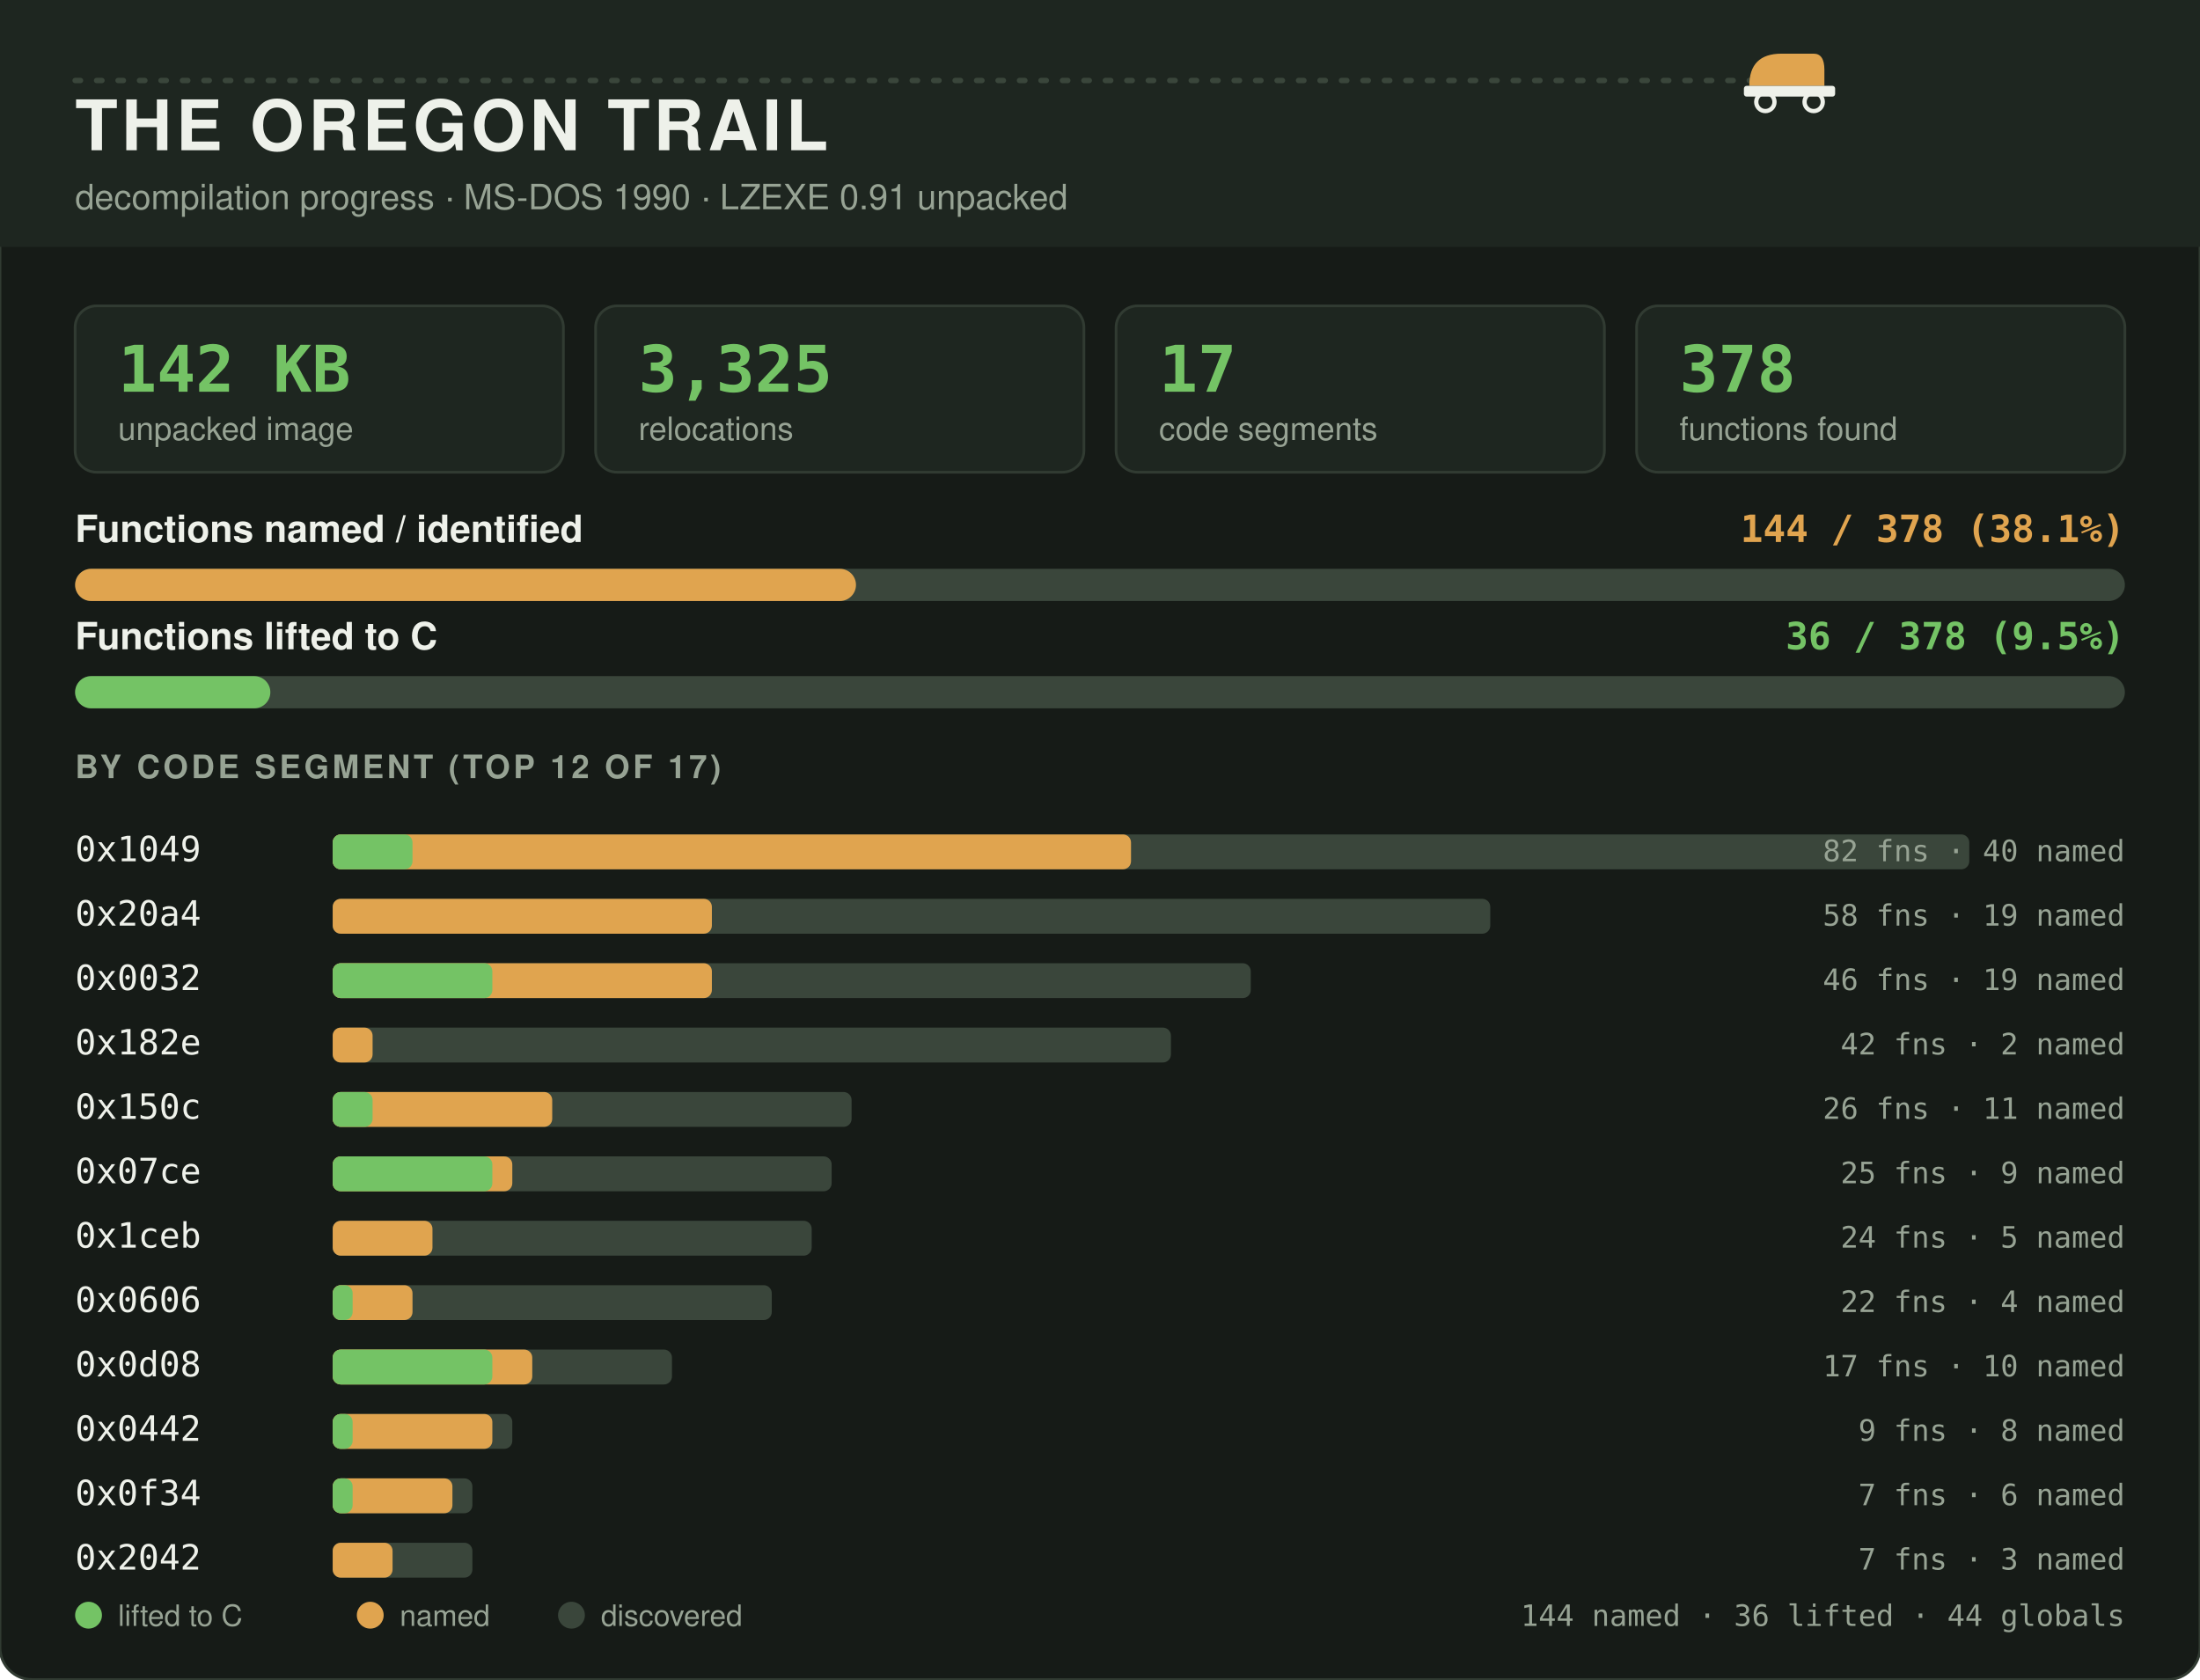
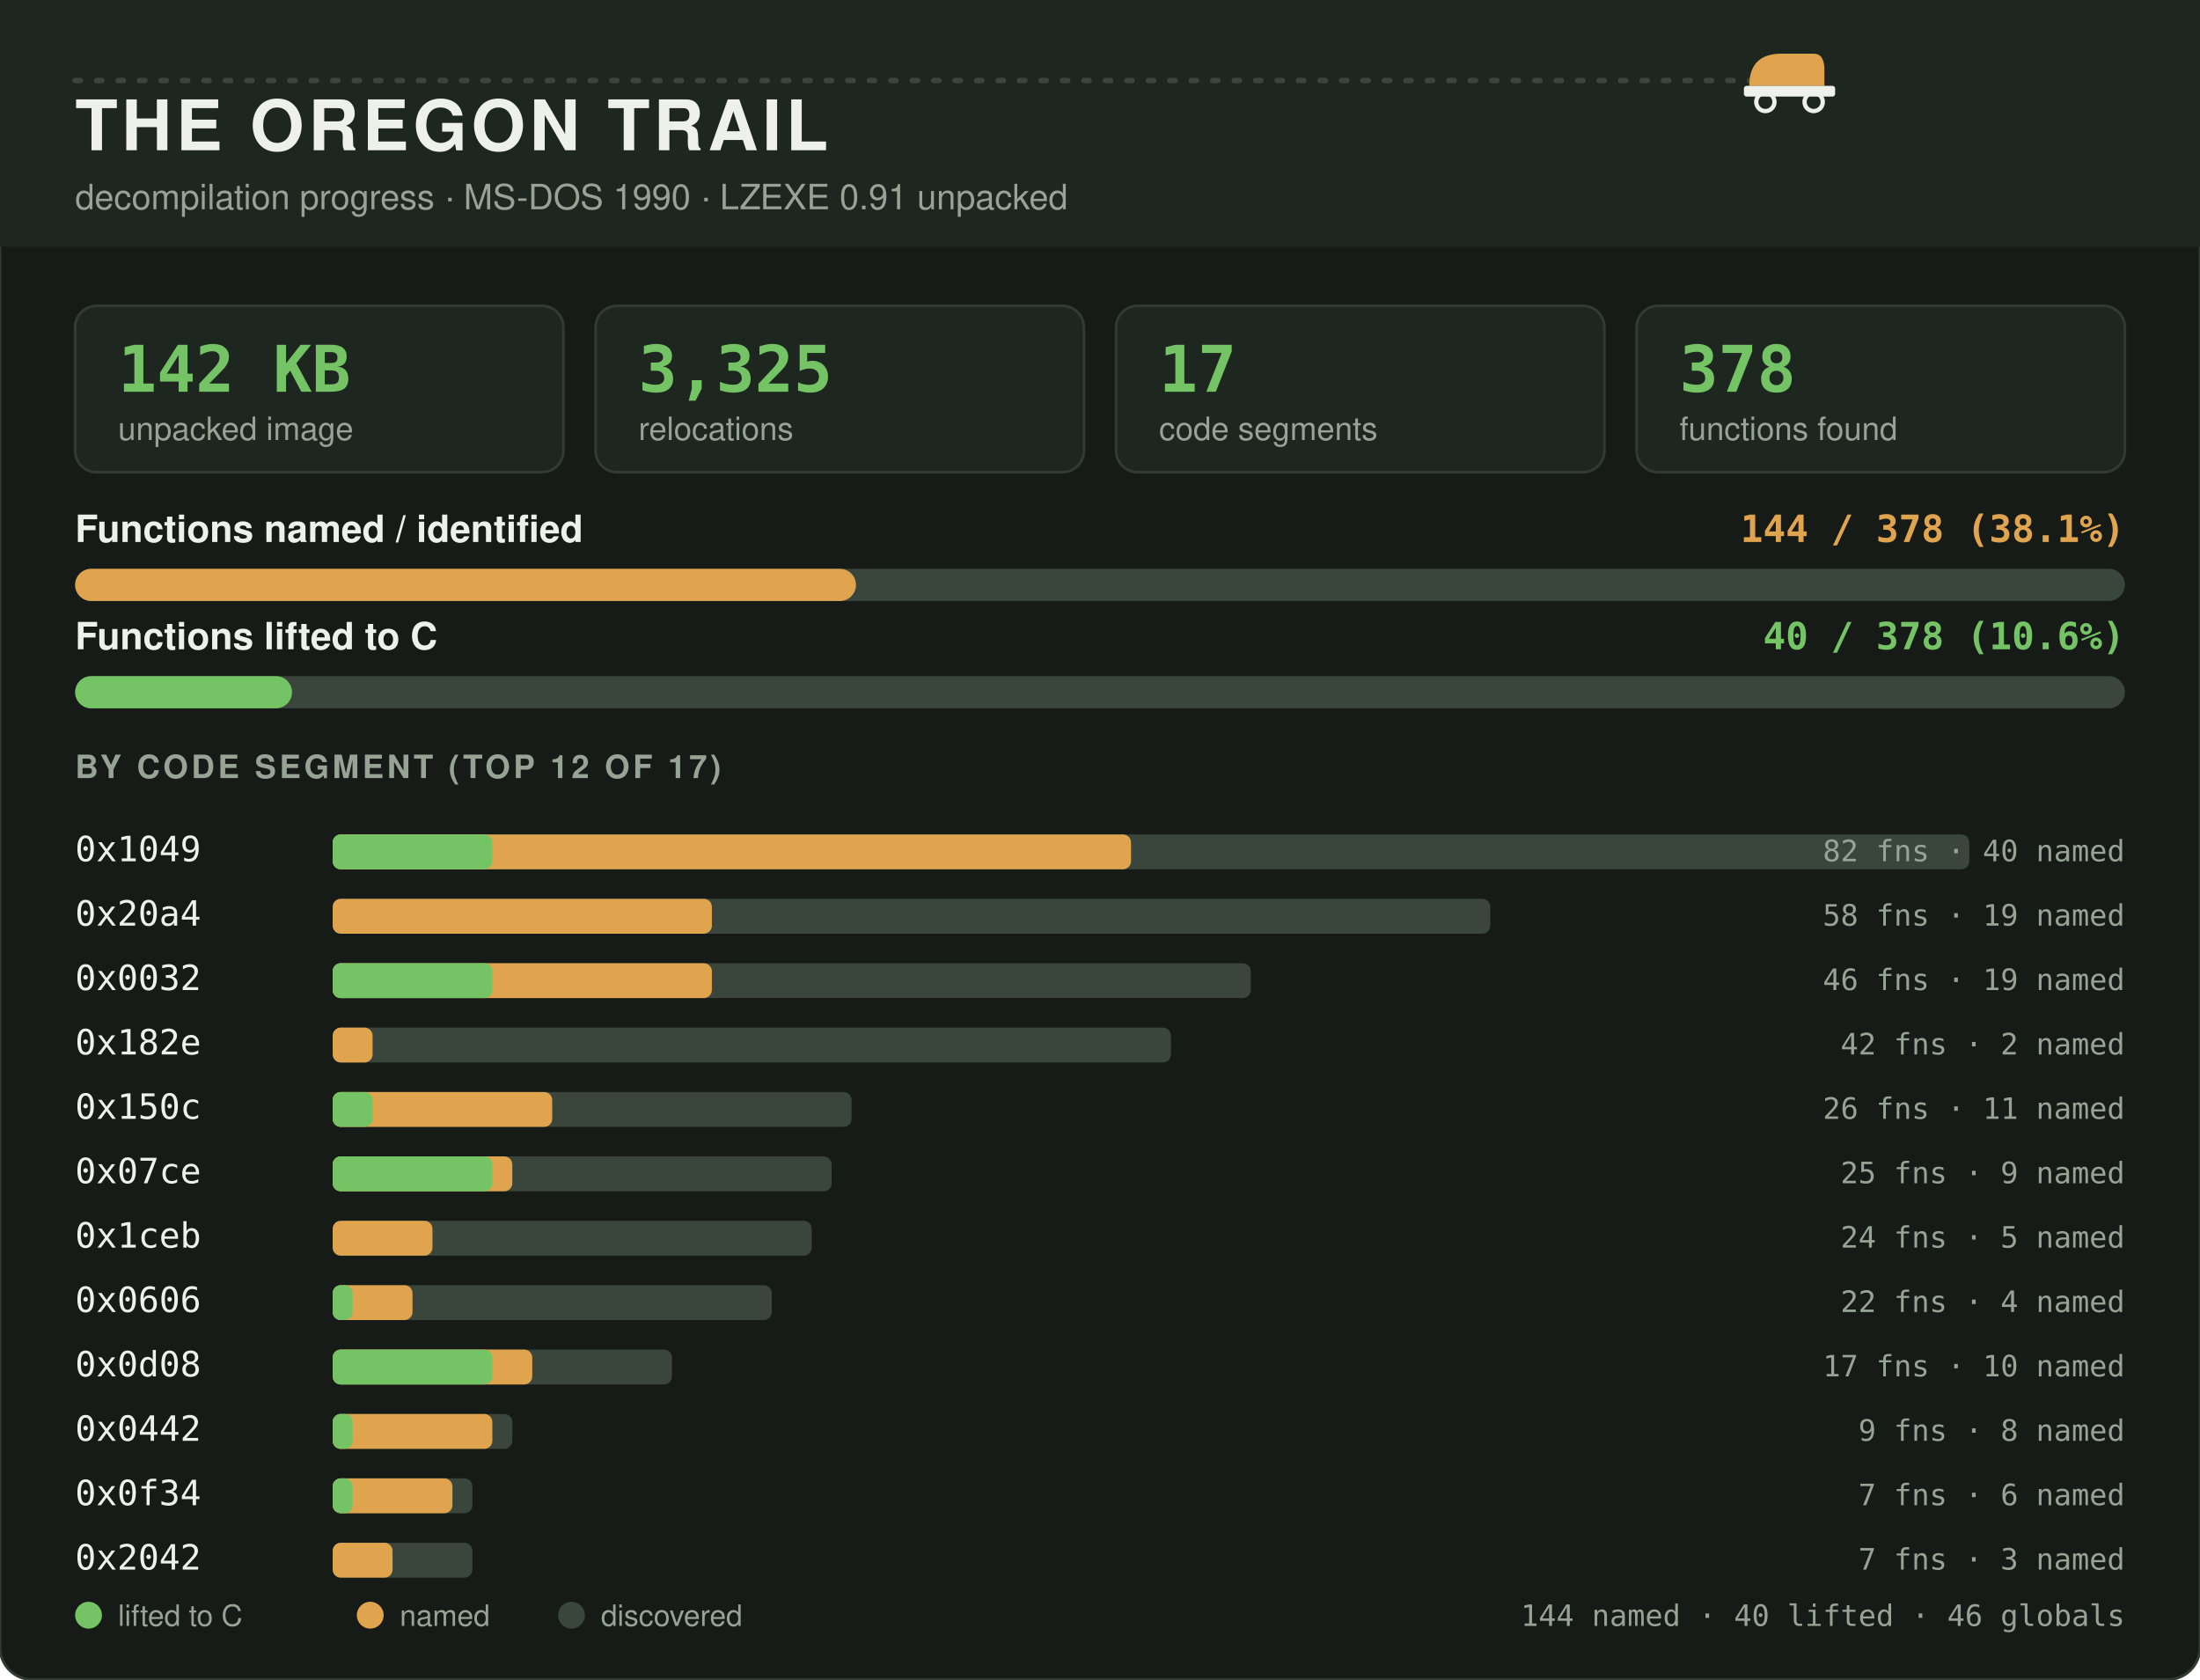
<svg xmlns="http://www.w3.org/2000/svg" width="820" height="626" viewBox="0 0 820 626" font-family="sans-serif">
  <rect x="0" y="0" width="820" height="626" rx="12" fill="#161b17" stroke="#313b32" stroke-width="1" />
  <rect x="0" y="0" width="820" height="92" rx="0" fill="#1e2620" />
  <line x1="28" y1="30" x2="670" y2="30" stroke="#3a463b" stroke-width="2" stroke-dasharray="2 6" stroke-linecap="round" />
  <g transform="translate(650,18)">
    <path d="M2 14 Q2 2 14 2 L26 2 Q30 2 30 8 L30 14 Z" fill="#e0a44f" />
    <rect x="0" y="14" width="34" height="4" rx="1" fill="#eef1ea" />
    <circle cx="8" cy="20" r="3.4" fill="none" stroke="#eef1ea" stroke-width="1.6" />
    <circle cx="26" cy="20" r="3.4" fill="none" stroke="#eef1ea" stroke-width="1.6" />
  </g>
  <text x="28" y="56" font-family="Segoe UI,Helvetica,Arial,sans-serif" font-size="26" fill="#eef1ea" text-anchor="start" font-weight="700" letter-spacing="1.5">THE OREGON TRAIL</text>
  <text x="28" y="78" font-family="Segoe UI,Helvetica,Arial,sans-serif" font-size="13" fill="#97a394" text-anchor="start" font-weight="400">decompilation progress · MS-DOS 1990 · LZEXE 0.91 unpacked</text>
  <rect x="28.0" y="114" width="182.0" height="62" rx="8" fill="#1e2620" stroke="#313b32" stroke-width="1" />
  <text x="44.0" y="146" font-family="ui-monospace,Consolas,monospace" font-size="24" fill="#74c365" text-anchor="start" font-weight="700">142 KB</text>
  <text x="44.0" y="164" font-family="Segoe UI,Helvetica,Arial,sans-serif" font-size="12" fill="#97a394" text-anchor="start" font-weight="400">unpacked image</text>
  <rect x="222.0" y="114" width="182.0" height="62" rx="8" fill="#1e2620" stroke="#313b32" stroke-width="1" />
  <text x="238.0" y="146" font-family="ui-monospace,Consolas,monospace" font-size="24" fill="#74c365" text-anchor="start" font-weight="700">3,325</text>
  <text x="238.0" y="164" font-family="Segoe UI,Helvetica,Arial,sans-serif" font-size="12" fill="#97a394" text-anchor="start" font-weight="400">relocations</text>
  <rect x="416.0" y="114" width="182.0" height="62" rx="8" fill="#1e2620" stroke="#313b32" stroke-width="1" />
  <text x="432.0" y="146" font-family="ui-monospace,Consolas,monospace" font-size="24" fill="#74c365" text-anchor="start" font-weight="700">17</text>
  <text x="432.0" y="164" font-family="Segoe UI,Helvetica,Arial,sans-serif" font-size="12" fill="#97a394" text-anchor="start" font-weight="400">code segments</text>
  <rect x="610.0" y="114" width="182.0" height="62" rx="8" fill="#1e2620" stroke="#313b32" stroke-width="1" />
  <text x="626.0" y="146" font-family="ui-monospace,Consolas,monospace" font-size="24" fill="#74c365" text-anchor="start" font-weight="700">378</text>
  <text x="626.0" y="164" font-family="Segoe UI,Helvetica,Arial,sans-serif" font-size="12" fill="#97a394" text-anchor="start" font-weight="400">functions found</text>
  <text x="28" y="202" font-family="Segoe UI,Helvetica,Arial,sans-serif" font-size="14" fill="#eef1ea" text-anchor="start" font-weight="600">Functions named / identified</text>
  <text x="792" y="202" font-family="ui-monospace,Consolas,monospace" font-size="14" fill="#e0a44f" text-anchor="end" font-weight="700">144 / 378  (38.1%)</text>
  <rect x="28" y="212" width="764" height="12" rx="6" fill="#3a463b" />
  <rect x="28" y="212" width="291.048" height="12" rx="6" fill="#e0a44f" />
  <text x="28" y="242" font-family="Segoe UI,Helvetica,Arial,sans-serif" font-size="14" fill="#eef1ea" text-anchor="start" font-weight="600">Functions lifted to C</text>
-   <text x="792" y="242" font-family="ui-monospace,Consolas,monospace" font-size="14" fill="#74c365" text-anchor="end" font-weight="700">36 / 378  (9.5%)</text>
+   <text x="792" y="242" font-family="ui-monospace,Consolas,monospace" font-size="14" fill="#74c365" text-anchor="end" font-weight="700">40 / 378  (10.6%)</text>
  <rect x="28" y="252" width="764" height="12" rx="6" fill="#3a463b" />
-   <rect x="28" y="252" width="72.762" height="12" rx="6" fill="#74c365" />
+   <rect x="28" y="252" width="80.847" height="12" rx="6" fill="#74c365" />
  <text x="28" y="290" font-family="Segoe UI,Helvetica,Arial,sans-serif" font-size="12" fill="#97a394" text-anchor="start" font-weight="700" letter-spacing="1.2">BY CODE SEGMENT  (TOP 12 OF 17)</text>
  <text x="28" y="321" font-family="ui-monospace,Consolas,monospace" font-size="13" fill="#eef1ea" text-anchor="start" font-weight="400">0x1049</text>
  <rect x="124" y="311" width="610.0" height="13" rx="3" fill="#3a463b" />
  <rect x="124" y="311" width="297.561" height="13" rx="3" fill="#e0a44f" />
-   <rect x="124" y="311" width="29.756" height="13" rx="3" fill="#74c365" />
+   <rect x="124" y="311" width="59.512" height="13" rx="3" fill="#74c365" />
  <text x="792" y="321" font-family="ui-monospace,Consolas,monospace" font-size="11" fill="#97a394" text-anchor="end" font-weight="400">82 fns  · 40 named</text>
  <text x="28" y="345" font-family="ui-monospace,Consolas,monospace" font-size="13" fill="#eef1ea" text-anchor="start" font-weight="400">0x20a4</text>
  <rect x="124" y="335" width="431.463" height="13" rx="3" fill="#3a463b" />
  <rect x="124" y="335" width="141.341" height="13" rx="3" fill="#e0a44f" />
  <text x="792" y="345" font-family="ui-monospace,Consolas,monospace" font-size="11" fill="#97a394" text-anchor="end" font-weight="400">58 fns  · 19 named</text>
  <text x="28" y="369" font-family="ui-monospace,Consolas,monospace" font-size="13" fill="#eef1ea" text-anchor="start" font-weight="400">0x0032</text>
  <rect x="124" y="359" width="342.195" height="13" rx="3" fill="#3a463b" />
  <rect x="124" y="359" width="141.341" height="13" rx="3" fill="#e0a44f" />
  <rect x="124" y="359" width="59.512" height="13" rx="3" fill="#74c365" />
  <text x="792" y="369" font-family="ui-monospace,Consolas,monospace" font-size="11" fill="#97a394" text-anchor="end" font-weight="400">46 fns  · 19 named</text>
  <text x="28" y="393" font-family="ui-monospace,Consolas,monospace" font-size="13" fill="#eef1ea" text-anchor="start" font-weight="400">0x182e</text>
  <rect x="124" y="383" width="312.439" height="13" rx="3" fill="#3a463b" />
  <rect x="124" y="383" width="14.878" height="13" rx="3" fill="#e0a44f" />
  <text x="792" y="393" font-family="ui-monospace,Consolas,monospace" font-size="11" fill="#97a394" text-anchor="end" font-weight="400">42 fns  · 2 named</text>
  <text x="28" y="417" font-family="ui-monospace,Consolas,monospace" font-size="13" fill="#eef1ea" text-anchor="start" font-weight="400">0x150c</text>
  <rect x="124" y="407" width="193.415" height="13" rx="3" fill="#3a463b" />
  <rect x="124" y="407" width="81.829" height="13" rx="3" fill="#e0a44f" />
  <rect x="124" y="407" width="14.878" height="13" rx="3" fill="#74c365" />
  <text x="792" y="417" font-family="ui-monospace,Consolas,monospace" font-size="11" fill="#97a394" text-anchor="end" font-weight="400">26 fns  · 11 named</text>
  <text x="28" y="441" font-family="ui-monospace,Consolas,monospace" font-size="13" fill="#eef1ea" text-anchor="start" font-weight="400">0x07ce</text>
  <rect x="124" y="431" width="185.976" height="13" rx="3" fill="#3a463b" />
  <rect x="124" y="431" width="66.951" height="13" rx="3" fill="#e0a44f" />
  <rect x="124" y="431" width="59.512" height="13" rx="3" fill="#74c365" />
  <text x="792" y="441" font-family="ui-monospace,Consolas,monospace" font-size="11" fill="#97a394" text-anchor="end" font-weight="400">25 fns  · 9 named</text>
  <text x="28" y="465" font-family="ui-monospace,Consolas,monospace" font-size="13" fill="#eef1ea" text-anchor="start" font-weight="400">0x1ceb</text>
  <rect x="124" y="455" width="178.537" height="13" rx="3" fill="#3a463b" />
  <rect x="124" y="455" width="37.195" height="13" rx="3" fill="#e0a44f" />
  <text x="792" y="465" font-family="ui-monospace,Consolas,monospace" font-size="11" fill="#97a394" text-anchor="end" font-weight="400">24 fns  · 5 named</text>
  <text x="28" y="489" font-family="ui-monospace,Consolas,monospace" font-size="13" fill="#eef1ea" text-anchor="start" font-weight="400">0x0606</text>
  <rect x="124" y="479" width="163.659" height="13" rx="3" fill="#3a463b" />
  <rect x="124" y="479" width="29.756" height="13" rx="3" fill="#e0a44f" />
  <rect x="124" y="479" width="7.439" height="13" rx="3" fill="#74c365" />
  <text x="792" y="489" font-family="ui-monospace,Consolas,monospace" font-size="11" fill="#97a394" text-anchor="end" font-weight="400">22 fns  · 4 named</text>
  <text x="28" y="513" font-family="ui-monospace,Consolas,monospace" font-size="13" fill="#eef1ea" text-anchor="start" font-weight="400">0x0d08</text>
  <rect x="124" y="503" width="126.463" height="13" rx="3" fill="#3a463b" />
  <rect x="124" y="503" width="74.39" height="13" rx="3" fill="#e0a44f" />
  <rect x="124" y="503" width="59.512" height="13" rx="3" fill="#74c365" />
  <text x="792" y="513" font-family="ui-monospace,Consolas,monospace" font-size="11" fill="#97a394" text-anchor="end" font-weight="400">17 fns  · 10 named</text>
  <text x="28" y="537" font-family="ui-monospace,Consolas,monospace" font-size="13" fill="#eef1ea" text-anchor="start" font-weight="400">0x0442</text>
  <rect x="124" y="527" width="66.951" height="13" rx="3" fill="#3a463b" />
  <rect x="124" y="527" width="59.512" height="13" rx="3" fill="#e0a44f" />
  <rect x="124" y="527" width="7.439" height="13" rx="3" fill="#74c365" />
  <text x="792" y="537" font-family="ui-monospace,Consolas,monospace" font-size="11" fill="#97a394" text-anchor="end" font-weight="400">9 fns  · 8 named</text>
  <text x="28" y="561" font-family="ui-monospace,Consolas,monospace" font-size="13" fill="#eef1ea" text-anchor="start" font-weight="400">0x0f34</text>
  <rect x="124" y="551" width="52.073" height="13" rx="3" fill="#3a463b" />
  <rect x="124" y="551" width="44.634" height="13" rx="3" fill="#e0a44f" />
  <rect x="124" y="551" width="7.439" height="13" rx="3" fill="#74c365" />
  <text x="792" y="561" font-family="ui-monospace,Consolas,monospace" font-size="11" fill="#97a394" text-anchor="end" font-weight="400">7 fns  · 6 named</text>
  <text x="28" y="585" font-family="ui-monospace,Consolas,monospace" font-size="13" fill="#eef1ea" text-anchor="start" font-weight="400">0x2042</text>
  <rect x="124" y="575" width="52.073" height="13" rx="3" fill="#3a463b" />
  <rect x="124" y="575" width="22.317" height="13" rx="3" fill="#e0a44f" />
  <text x="792" y="585" font-family="ui-monospace,Consolas,monospace" font-size="11" fill="#97a394" text-anchor="end" font-weight="400">7 fns  · 3 named</text>
  <circle cx="33" cy="602" r="5" fill="#74c365" />
  <text x="44" y="606" font-family="Segoe UI,Helvetica,Arial,sans-serif" font-size="11" fill="#97a394" text-anchor="start" font-weight="400">lifted to C</text>
  <circle cx="138" cy="602" r="5" fill="#e0a44f" />
  <text x="149" y="606" font-family="Segoe UI,Helvetica,Arial,sans-serif" font-size="11" fill="#97a394" text-anchor="start" font-weight="400">named</text>
  <circle cx="213" cy="602" r="5" fill="#3a463b" />
  <text x="224" y="606" font-family="Segoe UI,Helvetica,Arial,sans-serif" font-size="11" fill="#97a394" text-anchor="start" font-weight="400">discovered</text>
-   <text x="792" y="606" font-family="ui-monospace,Consolas,monospace" font-size="11" fill="#97a394" text-anchor="end" font-weight="400">144 named · 36 lifted · 44 globals</text>
+   <text x="792" y="606" font-family="ui-monospace,Consolas,monospace" font-size="11" fill="#97a394" text-anchor="end" font-weight="400">144 named · 40 lifted · 46 globals</text>
</svg>
